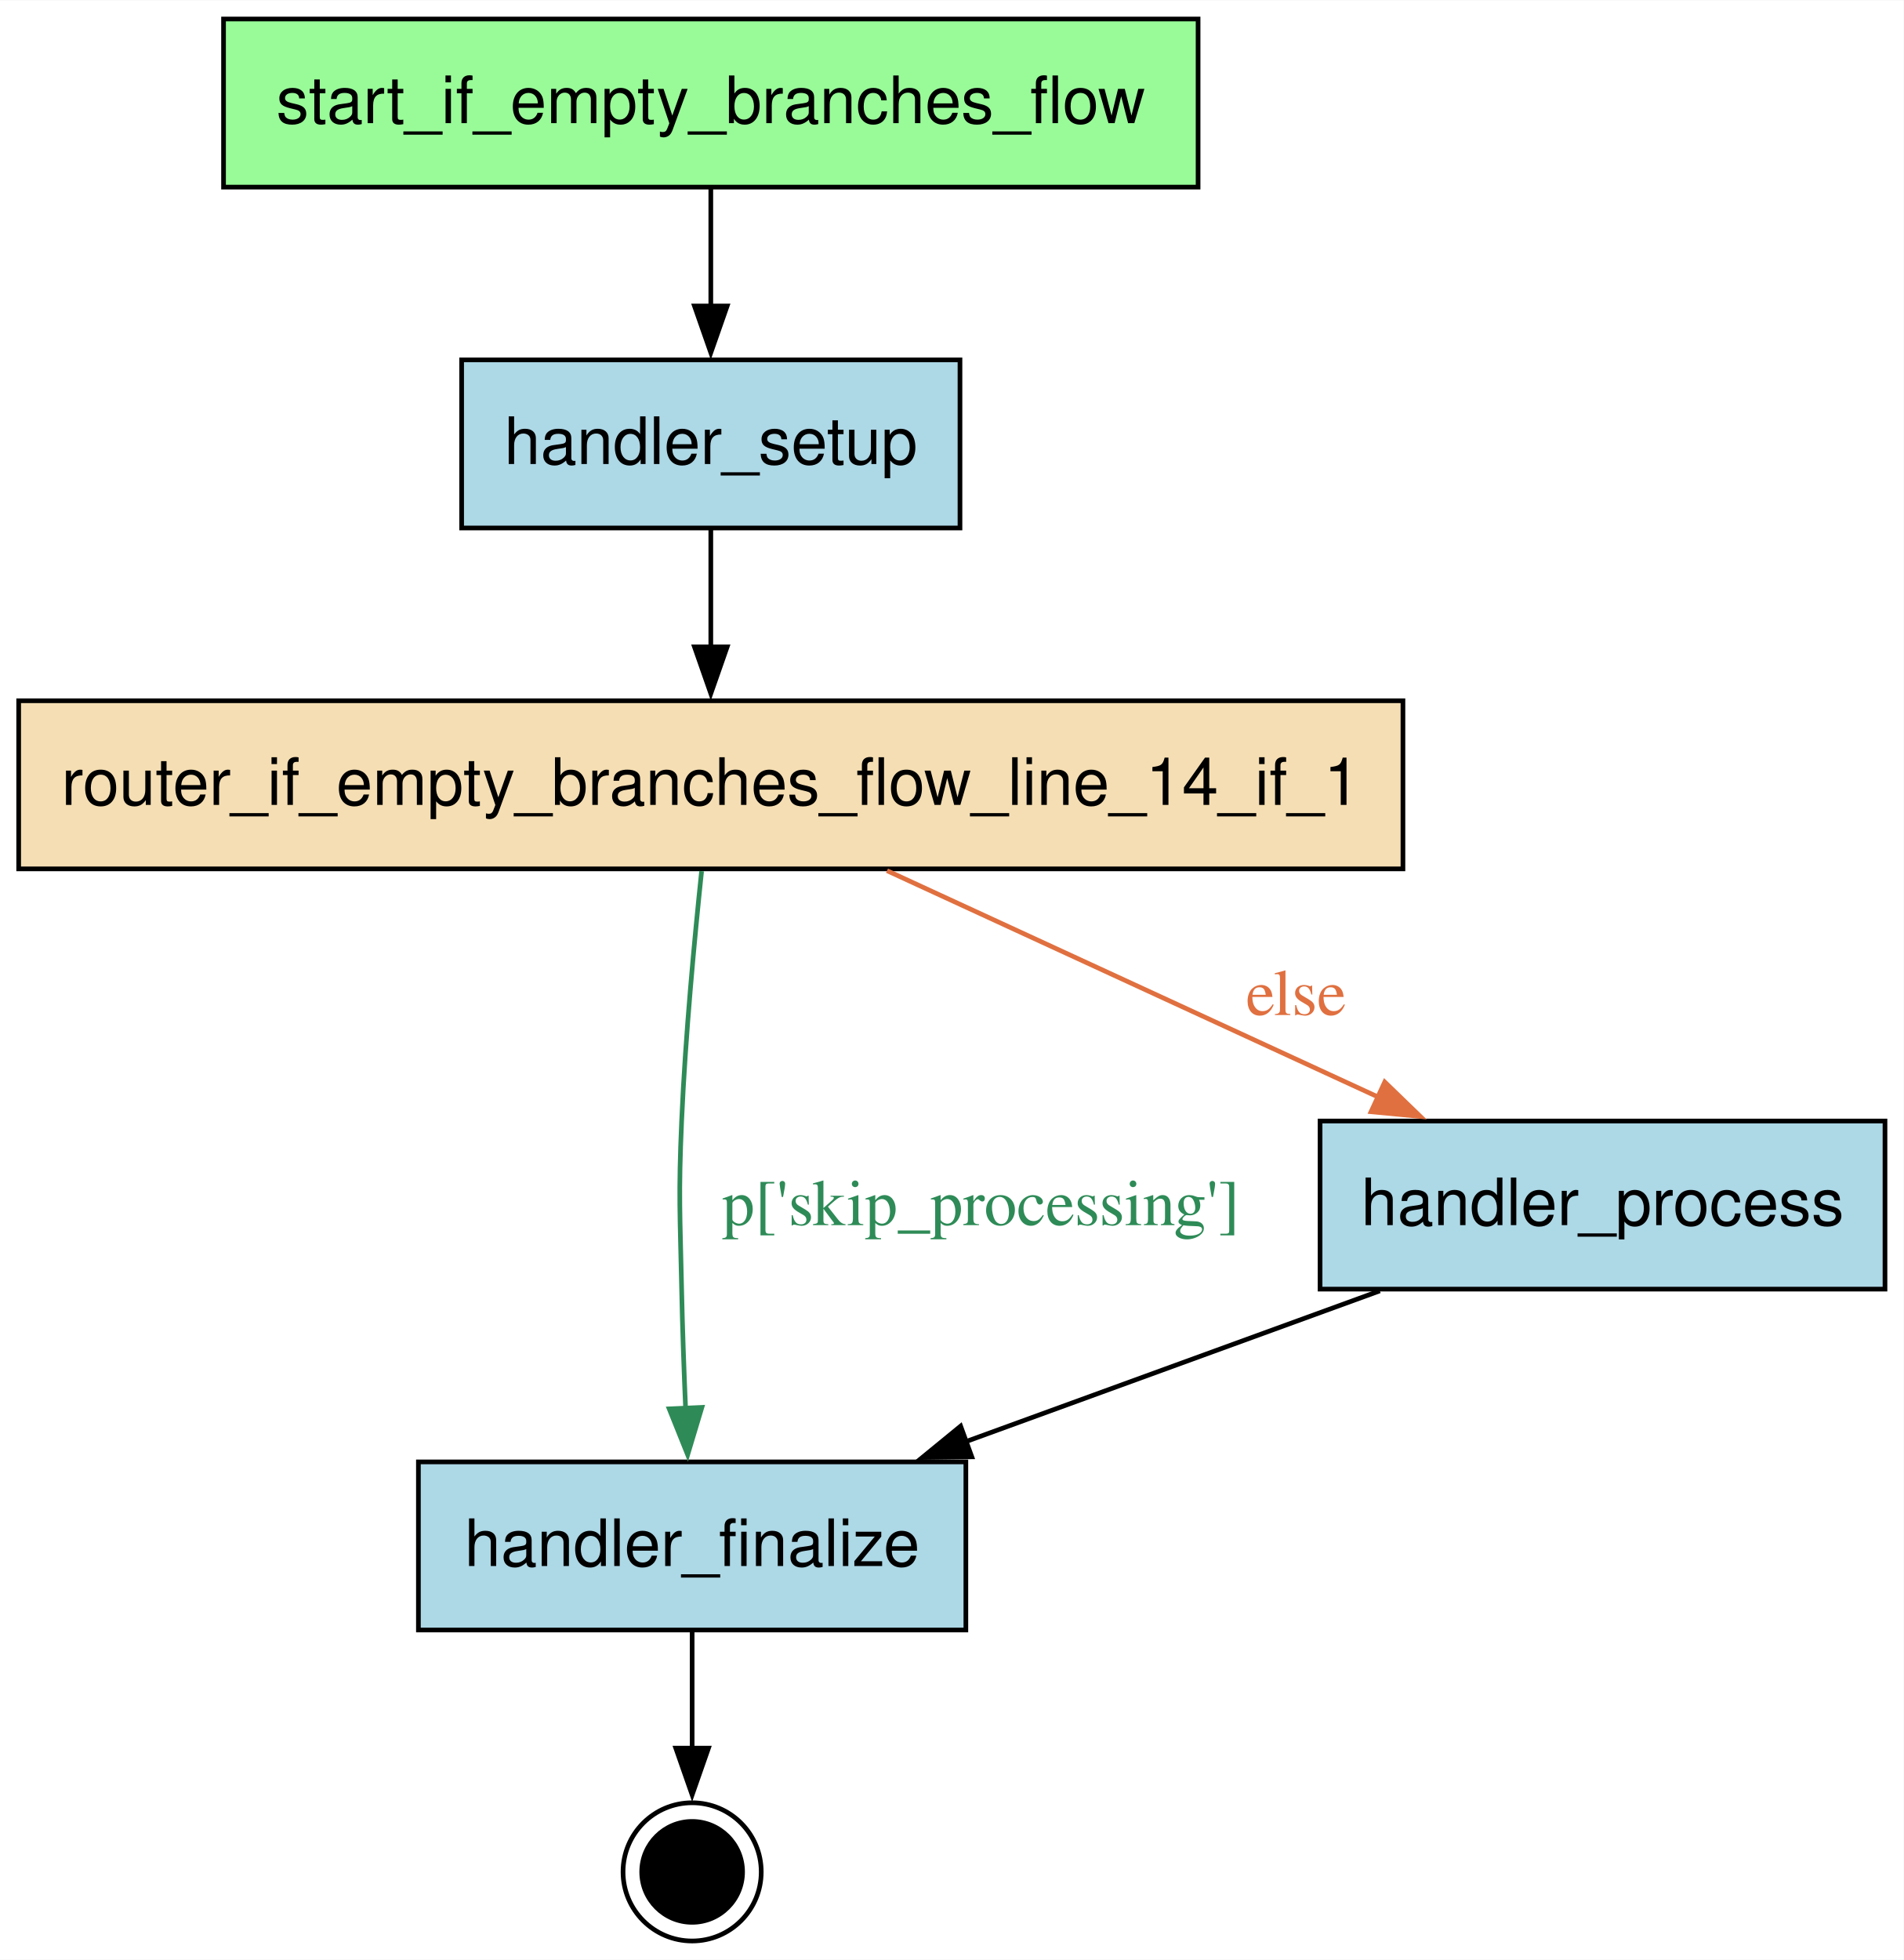
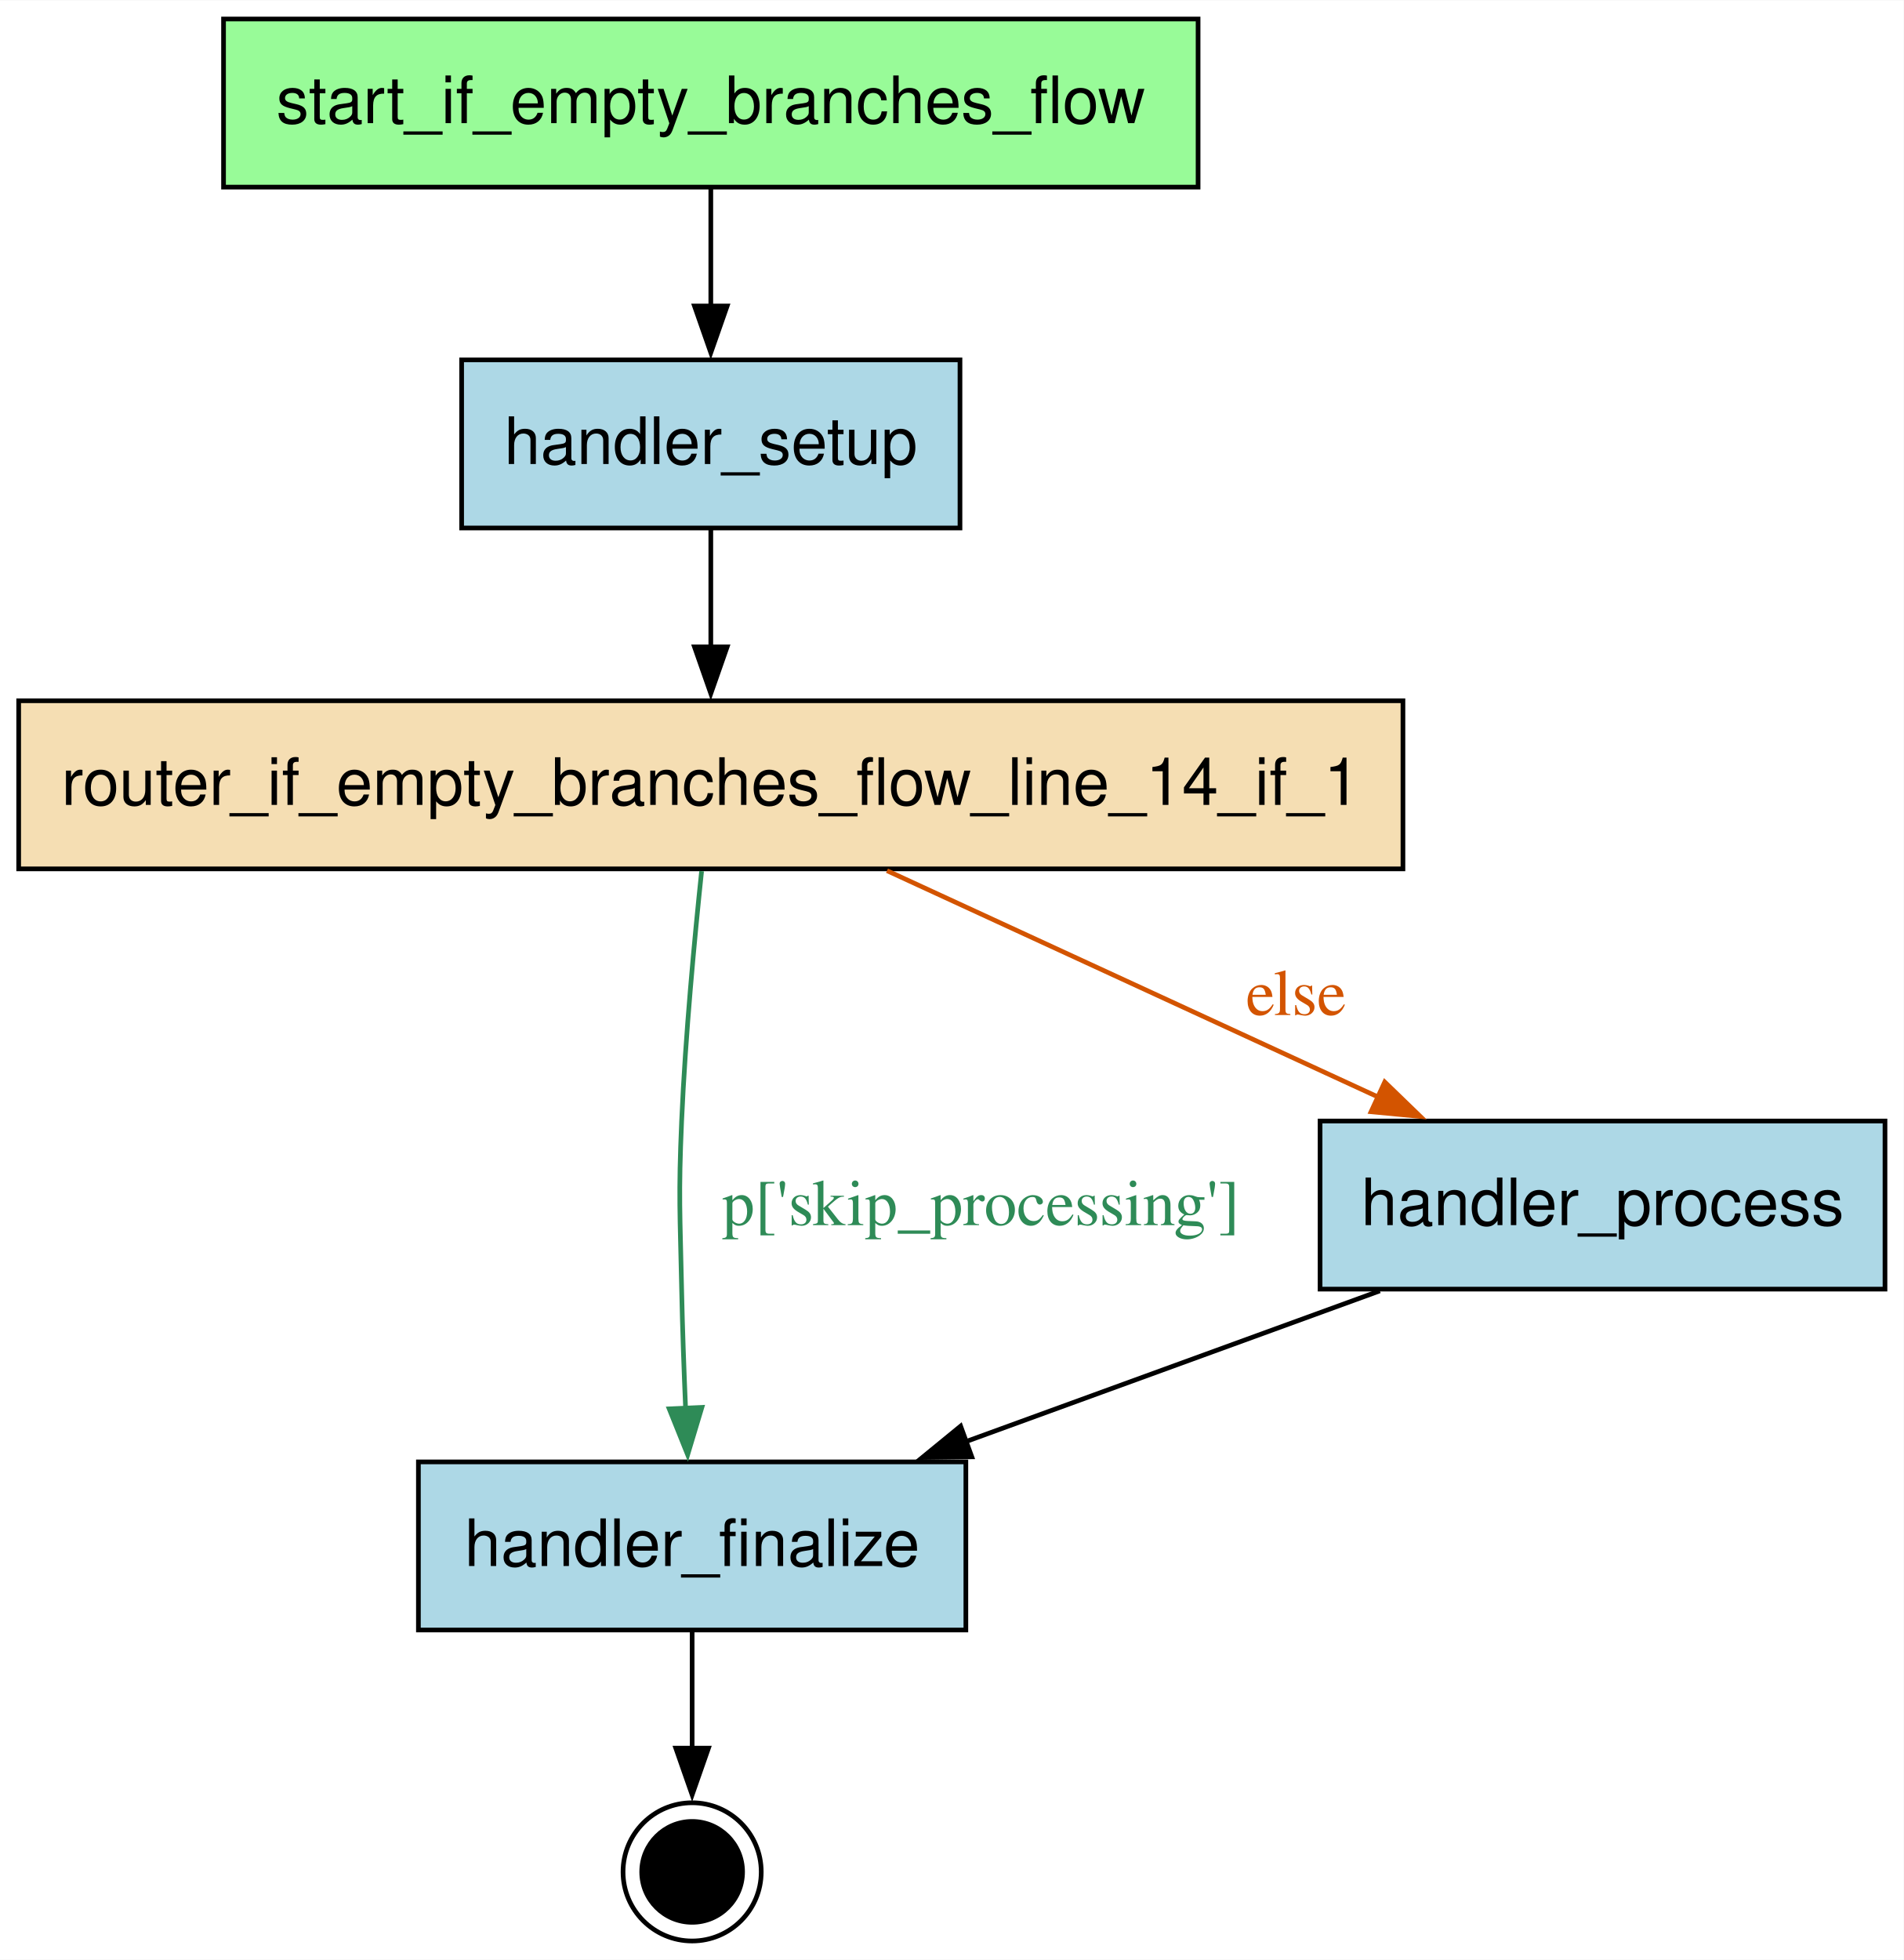
<svg xmlns="http://www.w3.org/2000/svg" width="408pt" height="420pt" viewBox="0.00 0.00 407.75 419.60">
  <g id="graph0" class="graph" transform="scale(1 1) rotate(0) translate(4 415.6)">
    <polygon fill="white" stroke="none" points="-4,4 -4,-415.6 403.75,-415.6 403.75,4 -4,4" />
    <g id="node1" class="node">
      <polygon fill="palegreen" stroke="black" points="252.62,-411.6 43.88,-411.6 43.88,-375.6 252.62,-375.6 252.62,-411.6" />
      <text text-anchor="middle" x="148.25" y="-389.3" font-family="Helvetica,sans-Serif" font-size="14.00">start_if_empty_branches_flow</text>
    </g>
    <g id="node4" class="node">
      <polygon fill="lightblue" stroke="black" points="201.62,-338.6 94.88,-338.6 94.88,-302.6 201.62,-302.6 201.62,-338.6" />
      <text text-anchor="middle" x="148.25" y="-316.3" font-family="Helvetica,sans-Serif" font-size="14.00">handler_setup</text>
    </g>
    <g id="edge1" class="edge">
      <path fill="none" stroke="black" d="M148.25,-375.41C148.25,-367.83 148.25,-358.7 148.25,-350.14" />
      <polygon fill="black" stroke="black" points="151.75,-350.14 148.25,-340.14 144.75,-350.14 151.75,-350.14" />
    </g>
    <g id="node2" class="node">
      <polygon fill="lightblue" stroke="black" points="202.88,-102.6 85.62,-102.6 85.62,-66.6 202.88,-66.6 202.88,-102.6" />
      <text text-anchor="middle" x="144.25" y="-80.3" font-family="Helvetica,sans-Serif" font-size="14.00">handler_finalize</text>
    </g>
    <g id="node6" class="node">
      <ellipse fill="black" stroke="black" cx="144.25" cy="-14.8" rx="10.8" ry="10.8" />
      <ellipse fill="none" stroke="black" cx="144.25" cy="-14.8" rx="14.8" ry="14.8" />
    </g>
    <g id="edge6" class="edge">
      <path fill="none" stroke="black" d="M144.25,-66.14C144.25,-58.55 144.25,-49.5 144.25,-41.19" />
      <polygon fill="black" stroke="black" points="147.75,-41.3 144.25,-31.3 140.75,-41.3 147.75,-41.3" />
    </g>
    <g id="node3" class="node">
      <polygon fill="lightblue" stroke="black" points="399.75,-175.6 278.75,-175.6 278.75,-139.6 399.75,-139.6 399.75,-175.6" />
      <text text-anchor="middle" x="339.25" y="-153.3" font-family="Helvetica,sans-Serif" font-size="14.00">handler_process</text>
    </g>
    <g id="edge5" class="edge">
      <path fill="none" stroke="black" d="M291.55,-139.23C264.75,-129.48 231.1,-117.22 202.73,-106.89" />
      <polygon fill="black" stroke="black" points="204.15,-103.69 193.56,-103.55 201.76,-110.26 204.15,-103.69" />
    </g>
    <g id="node5" class="node">
      <polygon fill="wheat" stroke="black" points="296.5,-265.6 0,-265.6 0,-229.6 296.5,-229.6 296.5,-265.6" />
      <text text-anchor="middle" x="148.25" y="-243.3" font-family="Helvetica,sans-Serif" font-size="14.00">router_if_empty_branches_flow_line_14_if_1</text>
    </g>
    <g id="edge2" class="edge">
      <path fill="none" stroke="black" d="M148.25,-302.41C148.25,-294.83 148.25,-285.7 148.25,-277.14" />
      <polygon fill="black" stroke="black" points="151.75,-277.14 148.25,-267.14 144.75,-277.14 151.75,-277.14" />
    </g>
    <g id="edge3" class="edge">
      <path fill="none" stroke="#2e8b57" d="M146.28,-229.12C144.77,-214.77 142.8,-193.9 142,-175.6 141.3,-159.62 141.67,-155.6 142,-139.6 142.17,-131.28 142.5,-122.24 142.85,-113.99" />
      <polygon fill="#2e8b57" stroke="#2e8b57" points="146.34,-114.28 143.29,-104.13 139.34,-113.96 146.34,-114.28" />
      <text text-anchor="middle" x="206.12" y="-153.3" font-family="Times,serif" font-size="14.00" fill="#2e8b57">p['skip_processing']</text>
    </g>
    <g id="edge4" class="edge">
-       <path fill="none" stroke="#e07040" d="M185.99,-229.21C216.2,-215.29 258.77,-195.68 291.38,-180.65" />
-       <polygon fill="#e07040" stroke="#e07040" points="292.6,-183.95 300.22,-176.58 289.67,-177.59 292.6,-183.95" />
-       <text text-anchor="middle" x="273.61" y="-198.3" font-family="Times,serif" font-size="14.00" fill="#e07040">else</text>
+       <path fill="none" stroke="#d35400" d="M185.99,-229.21C216.2,-215.29 258.77,-195.68 291.38,-180.65" />
+       <polygon fill="#d35400" stroke="#d35400" points="292.6,-183.95 300.22,-176.58 289.67,-177.59 292.6,-183.95" />
+       <text text-anchor="middle" x="273.61" y="-198.3" font-family="Times,serif" font-size="14.00" fill="#d35400">else</text>
    </g>
  </g>
</svg>
